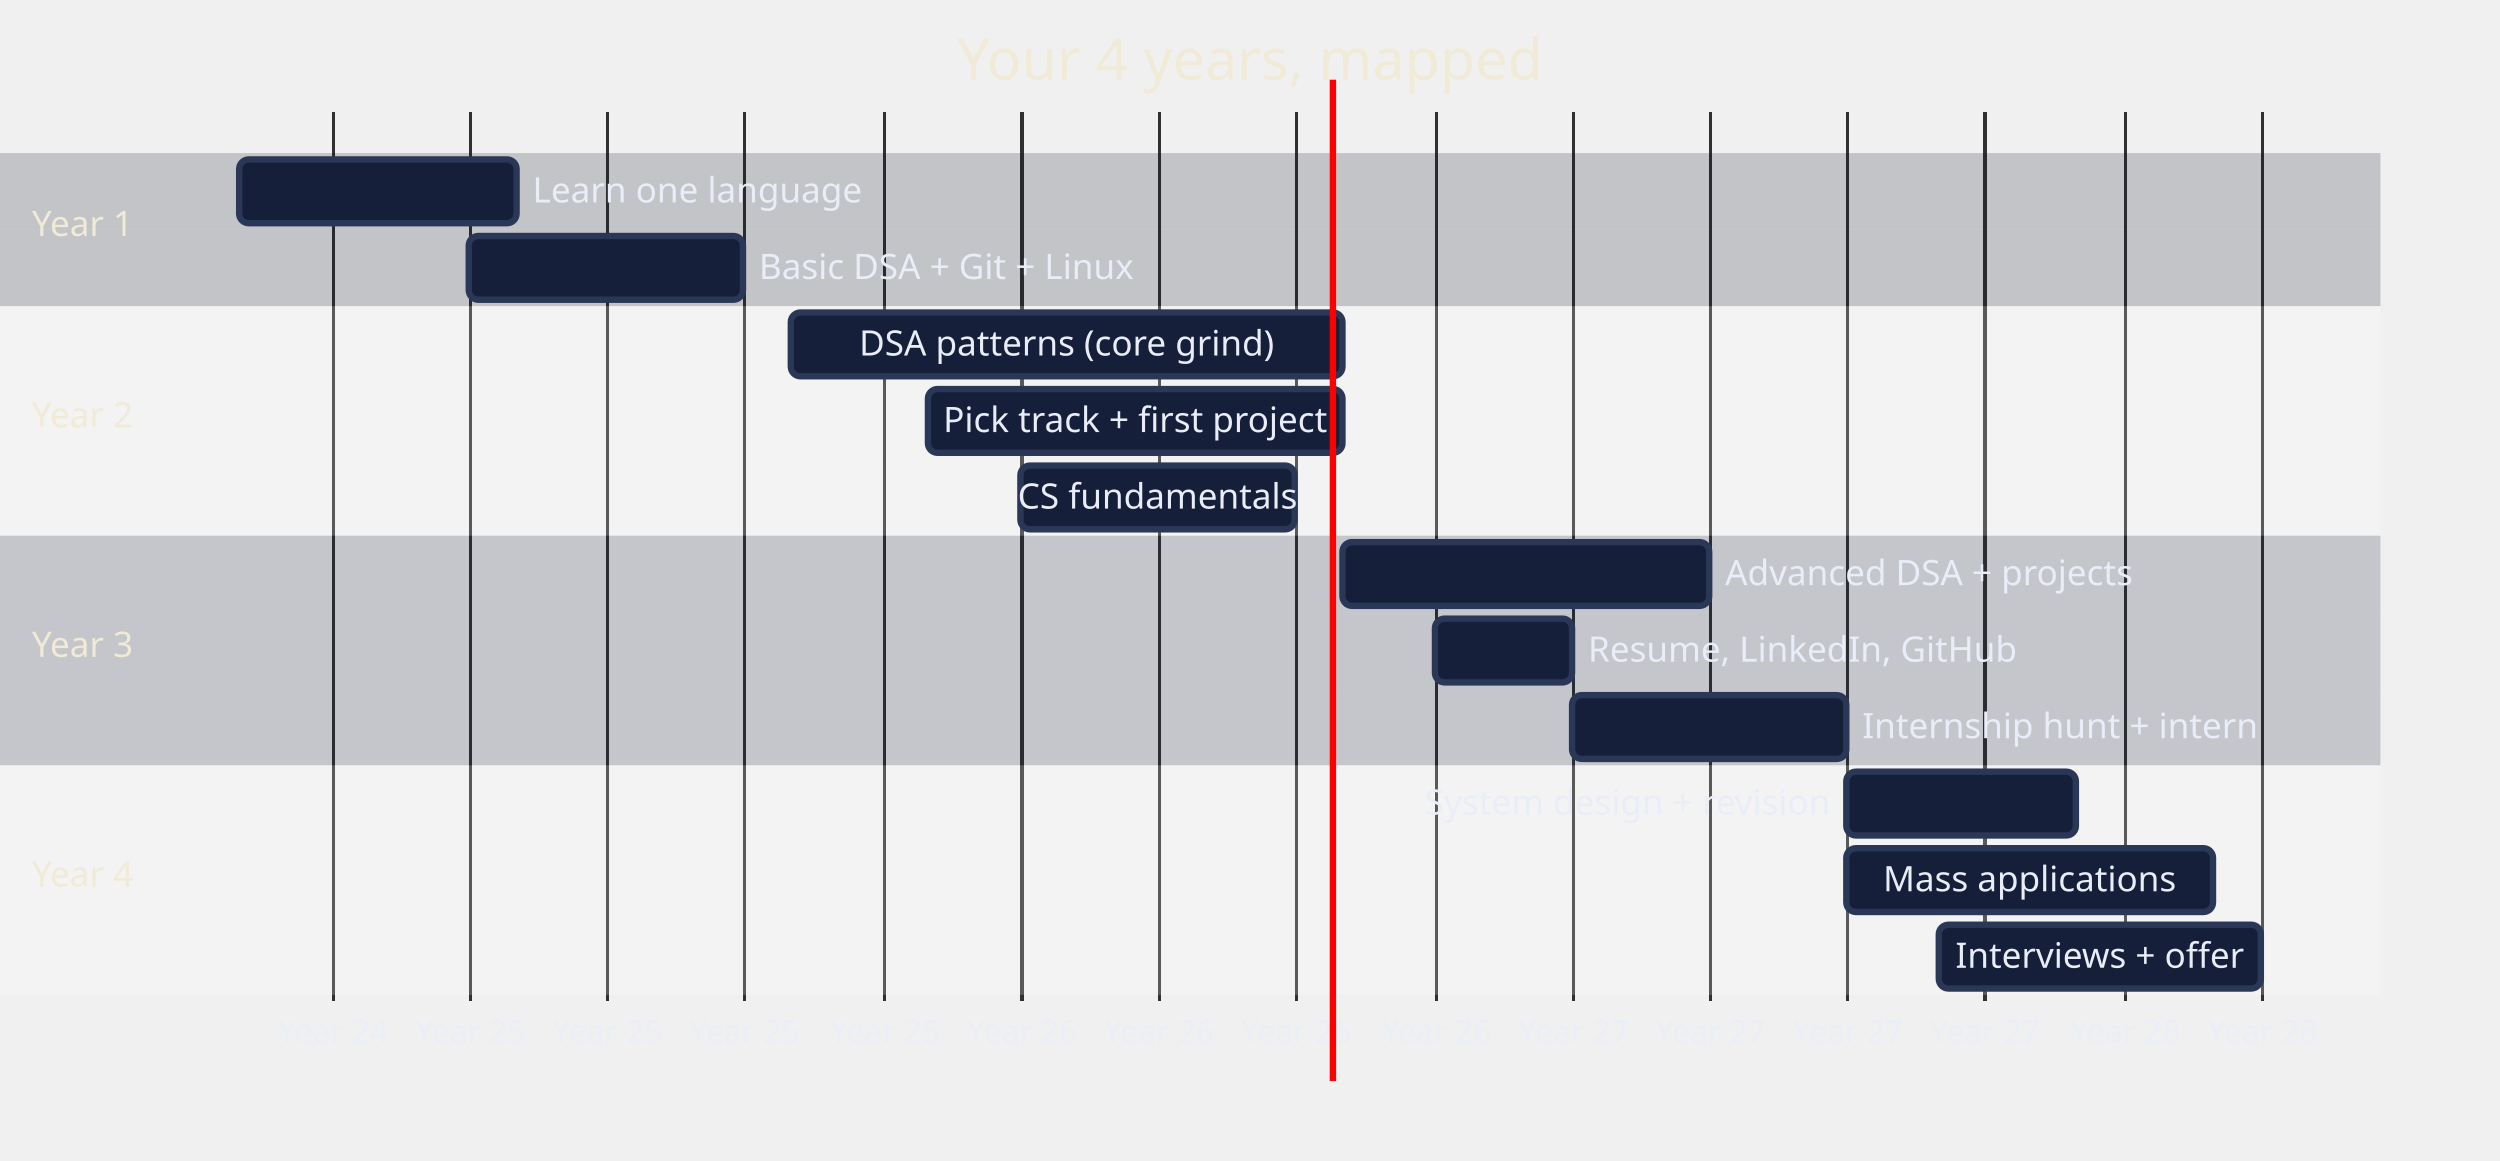
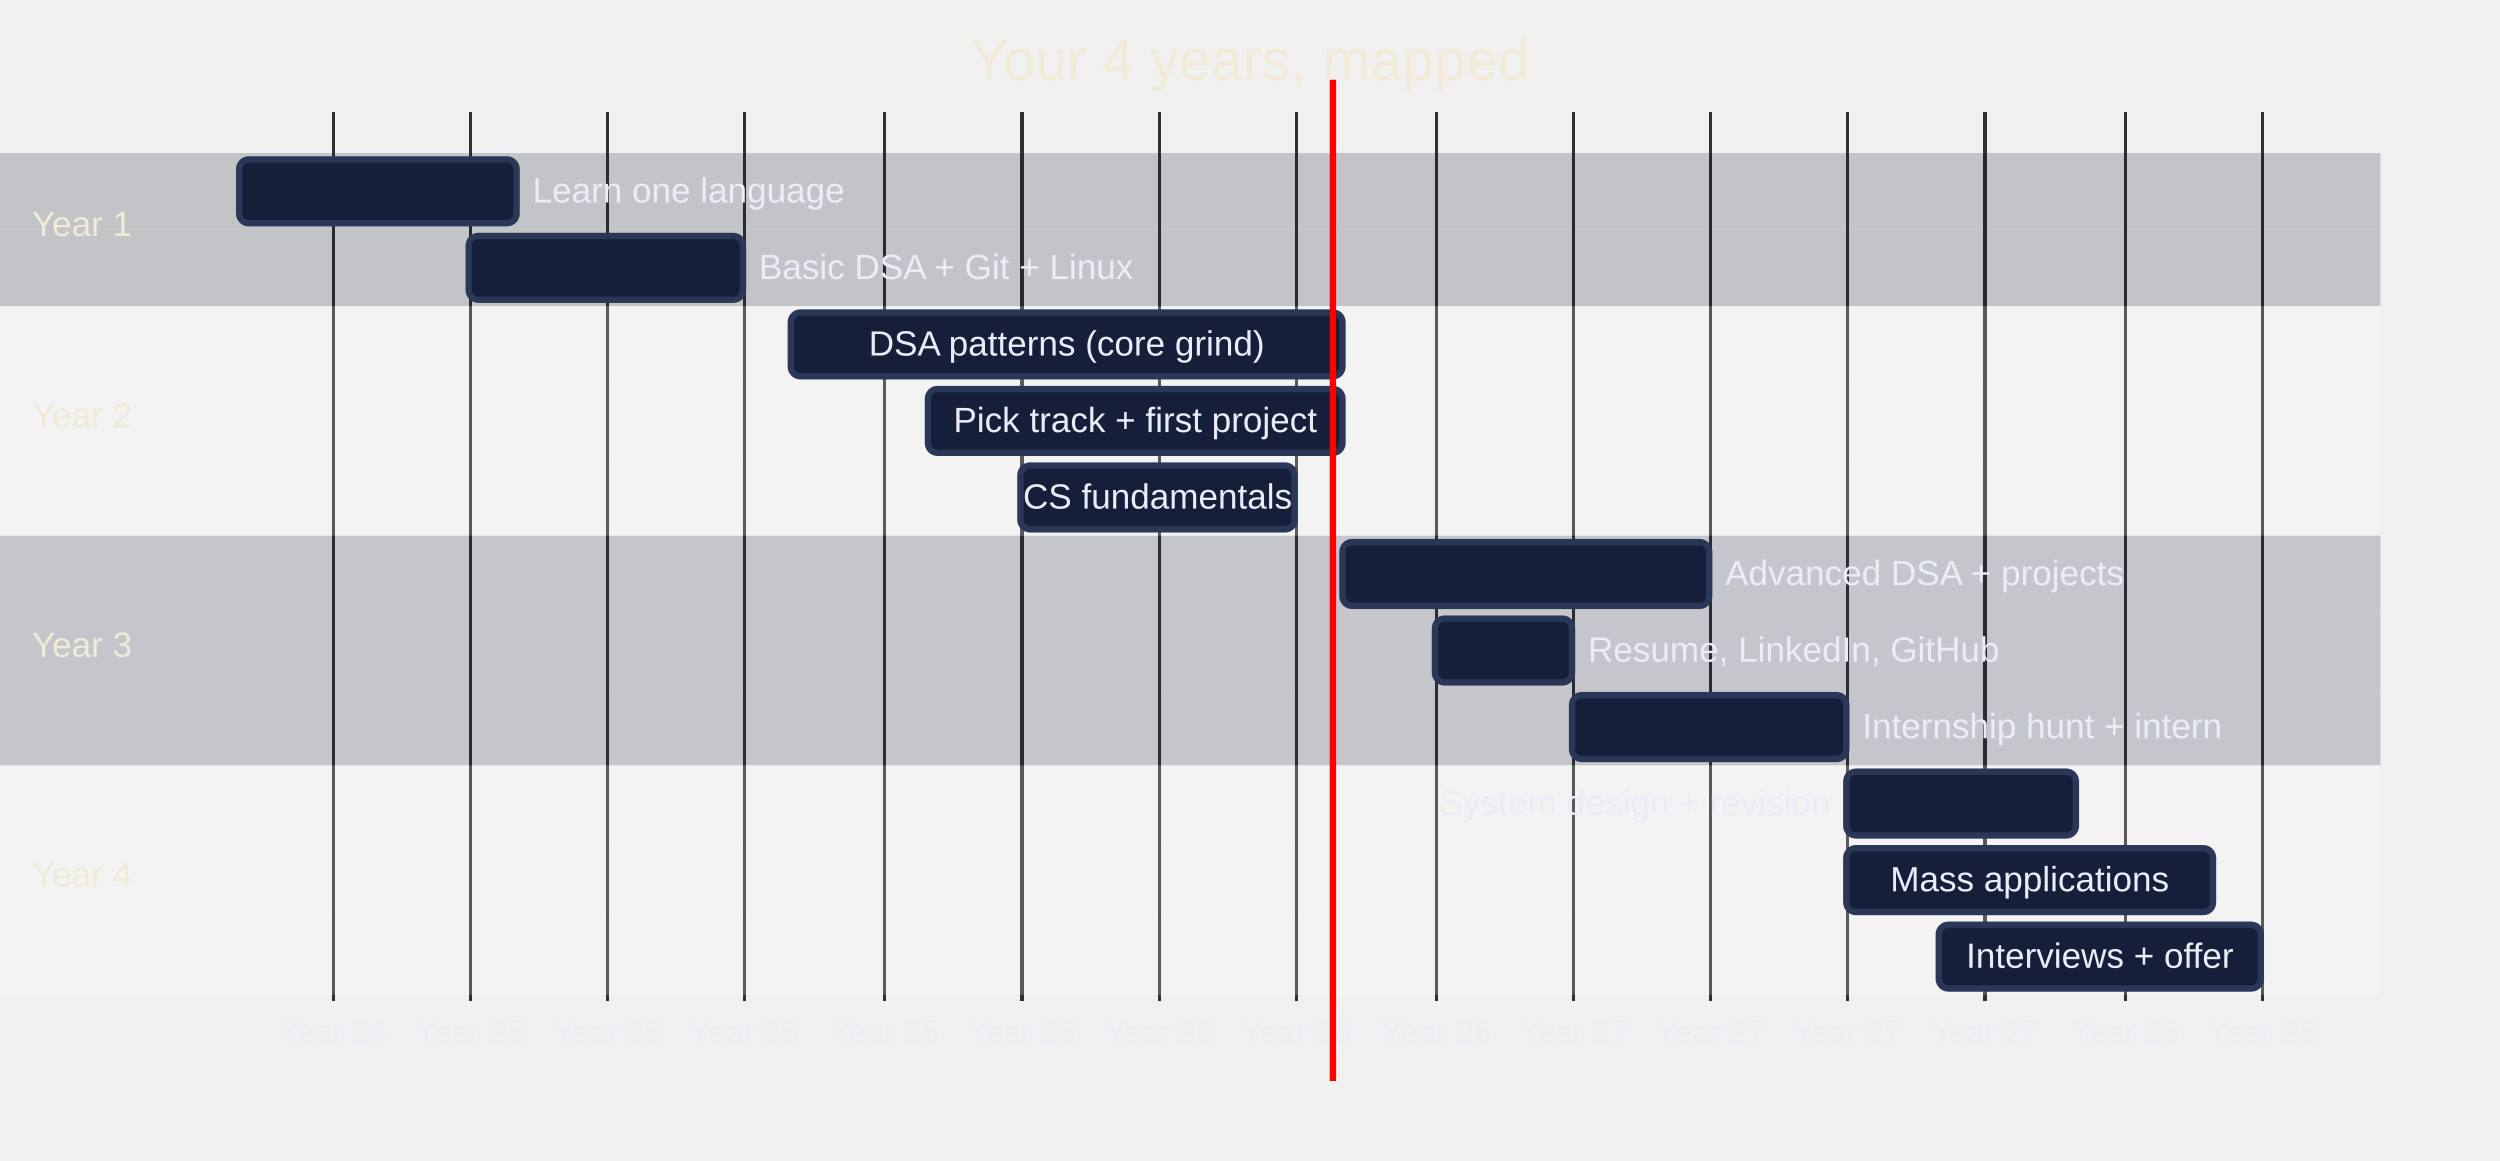
<svg xmlns="http://www.w3.org/2000/svg" id="my-svg" width="100%" viewBox="0 0 784 364" style="max-width: 784px; background-color: transparent;" role="graphics-document document" aria-roledescription="gantt">
-   <style>#my-svg{font-family:Instrument Sans,sans-serif;font-size:14px;fill:#E9EDF8;}@keyframes edge-animation-frame{from{stroke-dashoffset:0;}}@keyframes dash{to{stroke-dashoffset:0;}}#my-svg .edge-animation-slow{stroke-dasharray:9,5!important;stroke-dashoffset:900;animation:dash 50s linear infinite;stroke-linecap:round;}#my-svg .edge-animation-fast{stroke-dasharray:9,5!important;stroke-dashoffset:900;animation:dash 20s linear infinite;stroke-linecap:round;}#my-svg .error-icon{fill:#0F1528;}#my-svg .error-text{fill:#f0ead7;stroke:#f0ead7;}#my-svg .edge-thickness-normal{stroke-width:1px;}#my-svg .edge-thickness-thick{stroke-width:3.5px;}#my-svg .edge-pattern-solid{stroke-dasharray:0;}#my-svg .edge-thickness-invisible{stroke-width:0;fill:none;}#my-svg .edge-pattern-dashed{stroke-dasharray:3;}#my-svg .edge-pattern-dotted{stroke-dasharray:2;}#my-svg .marker{fill:#55628A;stroke:#55628A;}#my-svg .marker.cross{stroke:#55628A;}#my-svg svg{font-family:Instrument Sans,sans-serif;font-size:14px;}#my-svg p{margin:0;}#my-svg .mermaid-main-font{font-family:Instrument Sans,sans-serif;}#my-svg .exclude-range{fill:#eeeeee;}#my-svg .section{stroke:none;opacity:0.2;}#my-svg .section0{fill:#0F1528;}#my-svg .section2{fill:#161F3A;}#my-svg .section1,#my-svg .section3{fill:white;opacity:0.2;}#my-svg .sectionTitle0{fill:#f0ead7;}#my-svg .sectionTitle1{fill:#f0ead7;}#my-svg .sectionTitle2{fill:#f0ead7;}#my-svg .sectionTitle3{fill:#f0ead7;}#my-svg .sectionTitle{text-anchor:start;font-family:Instrument Sans,sans-serif;}#my-svg .grid .tick{stroke:lightgrey;opacity:0.8;shape-rendering:crispEdges;}#my-svg .grid .tick text{font-family:Instrument Sans,sans-serif;fill:#E9EDF8;}#my-svg .grid path{stroke-width:0;}#my-svg .today{fill:none;stroke:red;stroke-width:2px;}#my-svg .task{stroke-width:2;}#my-svg .taskText{text-anchor:middle;font-family:Instrument Sans,sans-serif;}#my-svg .taskTextOutsideRight{fill:#E9EDF8;text-anchor:start;font-family:Instrument Sans,sans-serif;}#my-svg .taskTextOutsideLeft{fill:#E9EDF8;text-anchor:end;}#my-svg .task.clickable{cursor:pointer;}#my-svg .taskText.clickable{cursor:pointer;fill:#003163!important;font-weight:bold;}#my-svg .taskTextOutsideLeft.clickable{cursor:pointer;fill:#003163!important;font-weight:bold;}#my-svg .taskTextOutsideRight.clickable{cursor:pointer;fill:#003163!important;font-weight:bold;}#my-svg .taskText0,#my-svg .taskText1,#my-svg .taskText2,#my-svg .taskText3{fill:#E9EDF8;}#my-svg .task0,#my-svg .task1,#my-svg .task2,#my-svg .task3{fill:#161F3A;stroke:#2A3757;}#my-svg .taskTextOutside0,#my-svg .taskTextOutside2{fill:#E9EDF8;}#my-svg .taskTextOutside1,#my-svg .taskTextOutside3{fill:#E9EDF8;}#my-svg .active0,#my-svg .active1,#my-svg .active2,#my-svg .active3{fill:hsl(225, 45%, 38.686%);stroke:#161F3A;}#my-svg .activeText0,#my-svg .activeText1,#my-svg .activeText2,#my-svg .activeText3{fill:#E9EDF8!important;}#my-svg .done0,#my-svg .done1,#my-svg .done2,#my-svg .done3{stroke:grey;fill:lightgrey;stroke-width:2;}#my-svg .doneText0,#my-svg .doneText1,#my-svg .doneText2,#my-svg .doneText3{fill:#E9EDF8!important;}#my-svg .doneText0.taskTextOutsideLeft,#my-svg .doneText0.taskTextOutsideRight,#my-svg .doneText1.taskTextOutsideLeft,#my-svg .doneText1.taskTextOutsideRight,#my-svg .doneText2.taskTextOutsideLeft,#my-svg .doneText2.taskTextOutsideRight,#my-svg .doneText3.taskTextOutsideLeft,#my-svg .doneText3.taskTextOutsideRight{fill:#E9EDF8!important;}#my-svg .crit0,#my-svg .crit1,#my-svg .crit2,#my-svg .crit3{stroke:#ff8888;fill:red;stroke-width:2;}#my-svg .activeCrit0,#my-svg .activeCrit1,#my-svg .activeCrit2,#my-svg .activeCrit3{stroke:#ff8888;fill:hsl(225, 45%, 38.686%);stroke-width:2;}#my-svg .doneCrit0,#my-svg .doneCrit1,#my-svg .doneCrit2,#my-svg .doneCrit3{stroke:#ff8888;fill:lightgrey;stroke-width:2;cursor:pointer;shape-rendering:crispEdges;}#my-svg .milestone{transform:rotate(45deg) scale(0.8,0.8);}#my-svg .milestoneText{font-style:italic;}#my-svg .doneCritText0,#my-svg .doneCritText1,#my-svg .doneCritText2,#my-svg .doneCritText3{fill:#E9EDF8!important;}#my-svg .doneCritText0.taskTextOutsideLeft,#my-svg .doneCritText0.taskTextOutsideRight,#my-svg .doneCritText1.taskTextOutsideLeft,#my-svg .doneCritText1.taskTextOutsideRight,#my-svg .doneCritText2.taskTextOutsideLeft,#my-svg .doneCritText2.taskTextOutsideRight,#my-svg .doneCritText3.taskTextOutsideLeft,#my-svg .doneCritText3.taskTextOutsideRight{fill:#E9EDF8!important;}#my-svg .vert{stroke:navy;}#my-svg .vertText{font-size:15px;text-anchor:middle;fill:navy!important;}#my-svg .activeCritText0,#my-svg .activeCritText1,#my-svg .activeCritText2,#my-svg .activeCritText3{fill:#E9EDF8!important;}#my-svg .titleText{text-anchor:middle;font-size:18px;fill:#f0ead7;font-family:Instrument Sans,sans-serif;}#my-svg .node .neo-node{stroke:#2A3757;}#my-svg [data-look="neo"].node rect,#my-svg [data-look="neo"].cluster rect,#my-svg [data-look="neo"].node polygon{stroke:url(#my-svg-gradient);filter:drop-shadow( 1px 2px 2px rgba(185,185,185,1));}#my-svg [data-look="neo"].swimlane.cluster rect{filter:none;}#my-svg [data-look="neo"].node path{stroke:url(#my-svg-gradient);stroke-width:1px;}#my-svg [data-look="neo"].node .outer-path{filter:drop-shadow( 1px 2px 2px rgba(185,185,185,1));}#my-svg [data-look="neo"].node .neo-line path{stroke:#2A3757;filter:none;}#my-svg [data-look="neo"].node circle{stroke:url(#my-svg-gradient);filter:drop-shadow( 1px 2px 2px rgba(185,185,185,1));}#my-svg [data-look="neo"].node circle .state-start{fill:#000000;}#my-svg [data-look="neo"].icon-shape .icon{fill:url(#my-svg-gradient);filter:drop-shadow( 1px 2px 2px rgba(185,185,185,1));}#my-svg [data-look="neo"].icon-shape .icon-neo path{stroke:url(#my-svg-gradient);filter:drop-shadow( 1px 2px 2px rgba(185,185,185,1));}#my-svg :root{--mermaid-font-family:Instrument Sans,sans-serif;}</style>
+   <style>#my-svg{font-family:Arial,Helvetica,sans-serif;font-size:14px;fill:#E9EDF8;}@keyframes edge-animation-frame{from{stroke-dashoffset:0;}}@keyframes dash{to{stroke-dashoffset:0;}}#my-svg .edge-animation-slow{stroke-dasharray:9,5!important;stroke-dashoffset:900;animation:dash 50s linear infinite;stroke-linecap:round;}#my-svg .edge-animation-fast{stroke-dasharray:9,5!important;stroke-dashoffset:900;animation:dash 20s linear infinite;stroke-linecap:round;}#my-svg .error-icon{fill:#0F1528;}#my-svg .error-text{fill:#f0ead7;stroke:#f0ead7;}#my-svg .edge-thickness-normal{stroke-width:1px;}#my-svg .edge-thickness-thick{stroke-width:3.5px;}#my-svg .edge-pattern-solid{stroke-dasharray:0;}#my-svg .edge-thickness-invisible{stroke-width:0;fill:none;}#my-svg .edge-pattern-dashed{stroke-dasharray:3;}#my-svg .edge-pattern-dotted{stroke-dasharray:2;}#my-svg .marker{fill:#55628A;stroke:#55628A;}#my-svg .marker.cross{stroke:#55628A;}#my-svg svg{font-family:Arial,Helvetica,sans-serif;font-size:14px;}#my-svg p{margin:0;}#my-svg .mermaid-main-font{font-family:Arial,Helvetica,sans-serif;}#my-svg .exclude-range{fill:#eeeeee;}#my-svg .section{stroke:none;opacity:0.2;}#my-svg .section0{fill:#0F1528;}#my-svg .section2{fill:#161F3A;}#my-svg .section1,#my-svg .section3{fill:white;opacity:0.2;}#my-svg .sectionTitle0{fill:#f0ead7;}#my-svg .sectionTitle1{fill:#f0ead7;}#my-svg .sectionTitle2{fill:#f0ead7;}#my-svg .sectionTitle3{fill:#f0ead7;}#my-svg .sectionTitle{text-anchor:start;font-family:Arial,Helvetica,sans-serif;}#my-svg .grid .tick{stroke:lightgrey;opacity:0.8;shape-rendering:crispEdges;}#my-svg .grid .tick text{font-family:Arial,Helvetica,sans-serif;fill:#E9EDF8;}#my-svg .grid path{stroke-width:0;}#my-svg .today{fill:none;stroke:red;stroke-width:2px;}#my-svg .task{stroke-width:2;}#my-svg .taskText{text-anchor:middle;font-family:Arial,Helvetica,sans-serif;}#my-svg .taskTextOutsideRight{fill:#E9EDF8;text-anchor:start;font-family:Arial,Helvetica,sans-serif;}#my-svg .taskTextOutsideLeft{fill:#E9EDF8;text-anchor:end;}#my-svg .task.clickable{cursor:pointer;}#my-svg .taskText.clickable{cursor:pointer;fill:#003163!important;font-weight:bold;}#my-svg .taskTextOutsideLeft.clickable{cursor:pointer;fill:#003163!important;font-weight:bold;}#my-svg .taskTextOutsideRight.clickable{cursor:pointer;fill:#003163!important;font-weight:bold;}#my-svg .taskText0,#my-svg .taskText1,#my-svg .taskText2,#my-svg .taskText3{fill:#E9EDF8;}#my-svg .task0,#my-svg .task1,#my-svg .task2,#my-svg .task3{fill:#161F3A;stroke:#2A3757;}#my-svg .taskTextOutside0,#my-svg .taskTextOutside2{fill:#E9EDF8;}#my-svg .taskTextOutside1,#my-svg .taskTextOutside3{fill:#E9EDF8;}#my-svg .active0,#my-svg .active1,#my-svg .active2,#my-svg .active3{fill:hsl(225, 45%, 38.686%);stroke:#161F3A;}#my-svg .activeText0,#my-svg .activeText1,#my-svg .activeText2,#my-svg .activeText3{fill:#E9EDF8!important;}#my-svg .done0,#my-svg .done1,#my-svg .done2,#my-svg .done3{stroke:grey;fill:lightgrey;stroke-width:2;}#my-svg .doneText0,#my-svg .doneText1,#my-svg .doneText2,#my-svg .doneText3{fill:#E9EDF8!important;}#my-svg .doneText0.taskTextOutsideLeft,#my-svg .doneText0.taskTextOutsideRight,#my-svg .doneText1.taskTextOutsideLeft,#my-svg .doneText1.taskTextOutsideRight,#my-svg .doneText2.taskTextOutsideLeft,#my-svg .doneText2.taskTextOutsideRight,#my-svg .doneText3.taskTextOutsideLeft,#my-svg .doneText3.taskTextOutsideRight{fill:#E9EDF8!important;}#my-svg .crit0,#my-svg .crit1,#my-svg .crit2,#my-svg .crit3{stroke:#ff8888;fill:red;stroke-width:2;}#my-svg .activeCrit0,#my-svg .activeCrit1,#my-svg .activeCrit2,#my-svg .activeCrit3{stroke:#ff8888;fill:hsl(225, 45%, 38.686%);stroke-width:2;}#my-svg .doneCrit0,#my-svg .doneCrit1,#my-svg .doneCrit2,#my-svg .doneCrit3{stroke:#ff8888;fill:lightgrey;stroke-width:2;cursor:pointer;shape-rendering:crispEdges;}#my-svg .milestone{transform:rotate(45deg) scale(0.8,0.8);}#my-svg .milestoneText{font-style:italic;}#my-svg .doneCritText0,#my-svg .doneCritText1,#my-svg .doneCritText2,#my-svg .doneCritText3{fill:#E9EDF8!important;}#my-svg .doneCritText0.taskTextOutsideLeft,#my-svg .doneCritText0.taskTextOutsideRight,#my-svg .doneCritText1.taskTextOutsideLeft,#my-svg .doneCritText1.taskTextOutsideRight,#my-svg .doneCritText2.taskTextOutsideLeft,#my-svg .doneCritText2.taskTextOutsideRight,#my-svg .doneCritText3.taskTextOutsideLeft,#my-svg .doneCritText3.taskTextOutsideRight{fill:#E9EDF8!important;}#my-svg .vert{stroke:navy;}#my-svg .vertText{font-size:15px;text-anchor:middle;fill:navy!important;}#my-svg .activeCritText0,#my-svg .activeCritText1,#my-svg .activeCritText2,#my-svg .activeCritText3{fill:#E9EDF8!important;}#my-svg .titleText{text-anchor:middle;font-size:18px;fill:#f0ead7;font-family:Arial,Helvetica,sans-serif;}#my-svg .node .neo-node{stroke:#2A3757;}#my-svg [data-look="neo"].node rect,#my-svg [data-look="neo"].cluster rect,#my-svg [data-look="neo"].node polygon{stroke:url(#my-svg-gradient);filter:drop-shadow( 1px 2px 2px rgba(185,185,185,1));}#my-svg [data-look="neo"].swimlane.cluster rect{filter:none;}#my-svg [data-look="neo"].node path{stroke:url(#my-svg-gradient);stroke-width:1px;}#my-svg [data-look="neo"].node .outer-path{filter:drop-shadow( 1px 2px 2px rgba(185,185,185,1));}#my-svg [data-look="neo"].node .neo-line path{stroke:#2A3757;filter:none;}#my-svg [data-look="neo"].node circle{stroke:url(#my-svg-gradient);filter:drop-shadow( 1px 2px 2px rgba(185,185,185,1));}#my-svg [data-look="neo"].node circle .state-start{fill:#000000;}#my-svg [data-look="neo"].icon-shape .icon{fill:url(#my-svg-gradient);filter:drop-shadow( 1px 2px 2px rgba(185,185,185,1));}#my-svg [data-look="neo"].icon-shape .icon-neo path{stroke:url(#my-svg-gradient);filter:drop-shadow( 1px 2px 2px rgba(185,185,185,1));}#my-svg :root{--mermaid-font-family:Arial,Helvetica,sans-serif;}</style>
  <g />
  <g class="grid" transform="translate(75, 314)" fill="none" font-size="10" font-family="sans-serif" text-anchor="middle">
    <path class="domain" stroke="currentColor" d="M0.5,-279V0.5H634.5V-279" />
    <g class="tick" opacity="1" transform="translate(29.5,0)">
      <line stroke="currentColor" y2="-279" />
      <text fill="#000" y="3" dy="1em" stroke="none" font-size="10" style="text-anchor: middle;">Year 24</text>
    </g>
    <g class="tick" opacity="1" transform="translate(72.5,0)">
      <line stroke="currentColor" y2="-279" />
      <text fill="#000" y="3" dy="1em" stroke="none" font-size="10" style="text-anchor: middle;">Year 25</text>
    </g>
    <g class="tick" opacity="1" transform="translate(115.5,0)">
      <line stroke="currentColor" y2="-279" />
      <text fill="#000" y="3" dy="1em" stroke="none" font-size="10" style="text-anchor: middle;">Year 25</text>
    </g>
    <g class="tick" opacity="1" transform="translate(158.5,0)">
      <line stroke="currentColor" y2="-279" />
      <text fill="#000" y="3" dy="1em" stroke="none" font-size="10" style="text-anchor: middle;">Year 25</text>
    </g>
    <g class="tick" opacity="1" transform="translate(202.5,0)">
      <line stroke="currentColor" y2="-279" />
      <text fill="#000" y="3" dy="1em" stroke="none" font-size="10" style="text-anchor: middle;">Year 25</text>
    </g>
    <g class="tick" opacity="1" transform="translate(245.5,0)">
      <line stroke="currentColor" y2="-279" />
      <text fill="#000" y="3" dy="1em" stroke="none" font-size="10" style="text-anchor: middle;">Year 26</text>
    </g>
    <g class="tick" opacity="1" transform="translate(288.5,0)">
      <line stroke="currentColor" y2="-279" />
      <text fill="#000" y="3" dy="1em" stroke="none" font-size="10" style="text-anchor: middle;">Year 26</text>
    </g>
    <g class="tick" opacity="1" transform="translate(331.5,0)">
      <line stroke="currentColor" y2="-279" />
      <text fill="#000" y="3" dy="1em" stroke="none" font-size="10" style="text-anchor: middle;">Year 26</text>
    </g>
    <g class="tick" opacity="1" transform="translate(375.5,0)">
      <line stroke="currentColor" y2="-279" />
      <text fill="#000" y="3" dy="1em" stroke="none" font-size="10" style="text-anchor: middle;">Year 26</text>
    </g>
    <g class="tick" opacity="1" transform="translate(418.5,0)">
      <line stroke="currentColor" y2="-279" />
      <text fill="#000" y="3" dy="1em" stroke="none" font-size="10" style="text-anchor: middle;">Year 27</text>
    </g>
    <g class="tick" opacity="1" transform="translate(461.5,0)">
      <line stroke="currentColor" y2="-279" />
      <text fill="#000" y="3" dy="1em" stroke="none" font-size="10" style="text-anchor: middle;">Year 27</text>
    </g>
    <g class="tick" opacity="1" transform="translate(504.5,0)">
      <line stroke="currentColor" y2="-279" />
      <text fill="#000" y="3" dy="1em" stroke="none" font-size="10" style="text-anchor: middle;">Year 27</text>
    </g>
    <g class="tick" opacity="1" transform="translate(547.5,0)">
      <line stroke="currentColor" y2="-279" />
      <text fill="#000" y="3" dy="1em" stroke="none" font-size="10" style="text-anchor: middle;">Year 27</text>
    </g>
    <g class="tick" opacity="1" transform="translate(591.5,0)">
      <line stroke="currentColor" y2="-279" />
      <text fill="#000" y="3" dy="1em" stroke="none" font-size="10" style="text-anchor: middle;">Year 28</text>
    </g>
    <g class="tick" opacity="1" transform="translate(634.5,0)">
      <line stroke="currentColor" y2="-279" />
      <text fill="#000" y="3" dy="1em" stroke="none" font-size="10" style="text-anchor: middle;">Year 28</text>
    </g>
  </g>
  <g>
    <rect x="0" y="48" width="746.5" height="24" class="section section0" />
    <rect x="0" y="72" width="746.5" height="24" class="section section0" />
    <rect x="0" y="96" width="746.5" height="24" class="section section1" />
    <rect x="0" y="120" width="746.5" height="24" class="section section1" />
    <rect x="0" y="144" width="746.5" height="24" class="section section1" />
    <rect x="0" y="168" width="746.5" height="24" class="section section2" />
    <rect x="0" y="192" width="746.5" height="24" class="section section2" />
    <rect x="0" y="216" width="746.5" height="24" class="section section2" />
    <rect x="0" y="240" width="746.5" height="24" class="section section3" />
    <rect x="0" y="264" width="746.5" height="24" class="section section3" />
    <rect x="0" y="288" width="746.5" height="24" class="section section3" />
  </g>
  <g>
    <rect id="my-svg-task1" rx="3" ry="3" x="75" y="50" width="87" height="20" transform-origin="118.5px 60px" class="task task0" />
    <rect id="my-svg-task2" rx="3" ry="3" x="147" y="74" width="86" height="20" transform-origin="190px 84px" class="task task0" />
    <rect id="my-svg-task3" rx="3" ry="3" x="248" y="98" width="173" height="20" transform-origin="334.5px 108px" class="task task1" />
    <rect id="my-svg-task4" rx="3" ry="3" x="291" y="122" width="130" height="20" transform-origin="356px 132px" class="task task1" />
    <rect id="my-svg-task5" rx="3" ry="3" x="320" y="146" width="86" height="20" transform-origin="363px 156px" class="task task1" />
    <rect id="my-svg-task6" rx="3" ry="3" x="421" y="170" width="115" height="20" transform-origin="478.5px 180px" class="task task2" />
    <rect id="my-svg-task7" rx="3" ry="3" x="450" y="194" width="43" height="20" transform-origin="471.5px 204px" class="task task2" />
    <rect id="my-svg-task8" rx="3" ry="3" x="493" y="218" width="86" height="20" transform-origin="536px 228px" class="task task2" />
    <rect id="my-svg-task9" rx="3" ry="3" x="579" y="242" width="72" height="20" transform-origin="615px 252px" class="task task3" />
    <rect id="my-svg-task10" rx="3" ry="3" x="579" y="266" width="115" height="20" transform-origin="636.5px 276px" class="task task3" />
    <rect id="my-svg-task11" rx="3" ry="3" x="608" y="290" width="101" height="20" transform-origin="658.5px 300px" class="task task3" />
    <text id="my-svg-task1-text" font-size="11" x="167" y="63.5" class="taskTextOutsideRight taskTextOutside0  width-97.875">Learn one language          </text>
    <text id="my-svg-task2-text" font-size="11" x="238" y="87.5" class="taskTextOutsideRight taskTextOutside0  width-117.390625">Basic DSA + Git + Linux     </text>
    <text id="my-svg-task3-text" font-size="11" x="334.5" y="111.5" class="taskText taskText1  width-124.125">DSA patterns (core grind)   </text>
    <text id="my-svg-task4-text" font-size="11" x="356" y="135.5" class="taskText taskText1  width-114.015625">Pick track + first project  </text>
    <text id="my-svg-task5-text" font-size="11" x="363" y="159.5" class="taskText taskText1  width-84.390625">CS fundamentals             </text>
    <text id="my-svg-task6-text" font-size="11" x="541" y="183.5" class="taskTextOutsideRight taskTextOutside2  width-125.06298828125">Advanced DSA + projects     </text>
    <text id="my-svg-task7-text" font-size="11" x="498" y="207.5" class="taskTextOutsideRight taskTextOutside2  width-129.015625">Resume, LinkedIn, GitHub    </text>
    <text id="my-svg-task8-text" font-size="11" x="584" y="231.5" class="taskTextOutsideRight taskTextOutside2  width-112.828125">Internship hunt + intern    </text>
    <text id="my-svg-task9-text" font-size="11" x="574" y="255.5" class="taskTextOutsideLeft taskTextOutside3">System design + revision    </text>
    <text id="my-svg-task10-text" font-size="11" x="636.5" y="279.5" class="taskText taskText3  width-87.4375">Mass applications           </text>
    <text id="my-svg-task11-text" font-size="11" x="658.5" y="303.5" class="taskText taskText3  width-84.0146484375">Interviews + offer          </text>
  </g>
  <g>
    <text dy="0em" x="10" y="74" font-size="11" class="sectionTitle sectionTitle0">
      <tspan alignment-baseline="central" x="10">Year 1</tspan>
    </text>
    <text dy="0em" x="10" y="134" font-size="11" class="sectionTitle sectionTitle1">
      <tspan alignment-baseline="central" x="10">Year 2</tspan>
    </text>
    <text dy="0em" x="10" y="206" font-size="11" class="sectionTitle sectionTitle2">
      <tspan alignment-baseline="central" x="10">Year 3</tspan>
    </text>
    <text dy="0em" x="10" y="278" font-size="11" class="sectionTitle sectionTitle3">
      <tspan alignment-baseline="central" x="10">Year 4</tspan>
    </text>
  </g>
  <g class="today">
    <line x1="418" x2="418" y1="25" y2="339" class="today" />
  </g>
  <text x="392" y="25" class="titleText">Your 4 years, mapped</text>
</svg>
